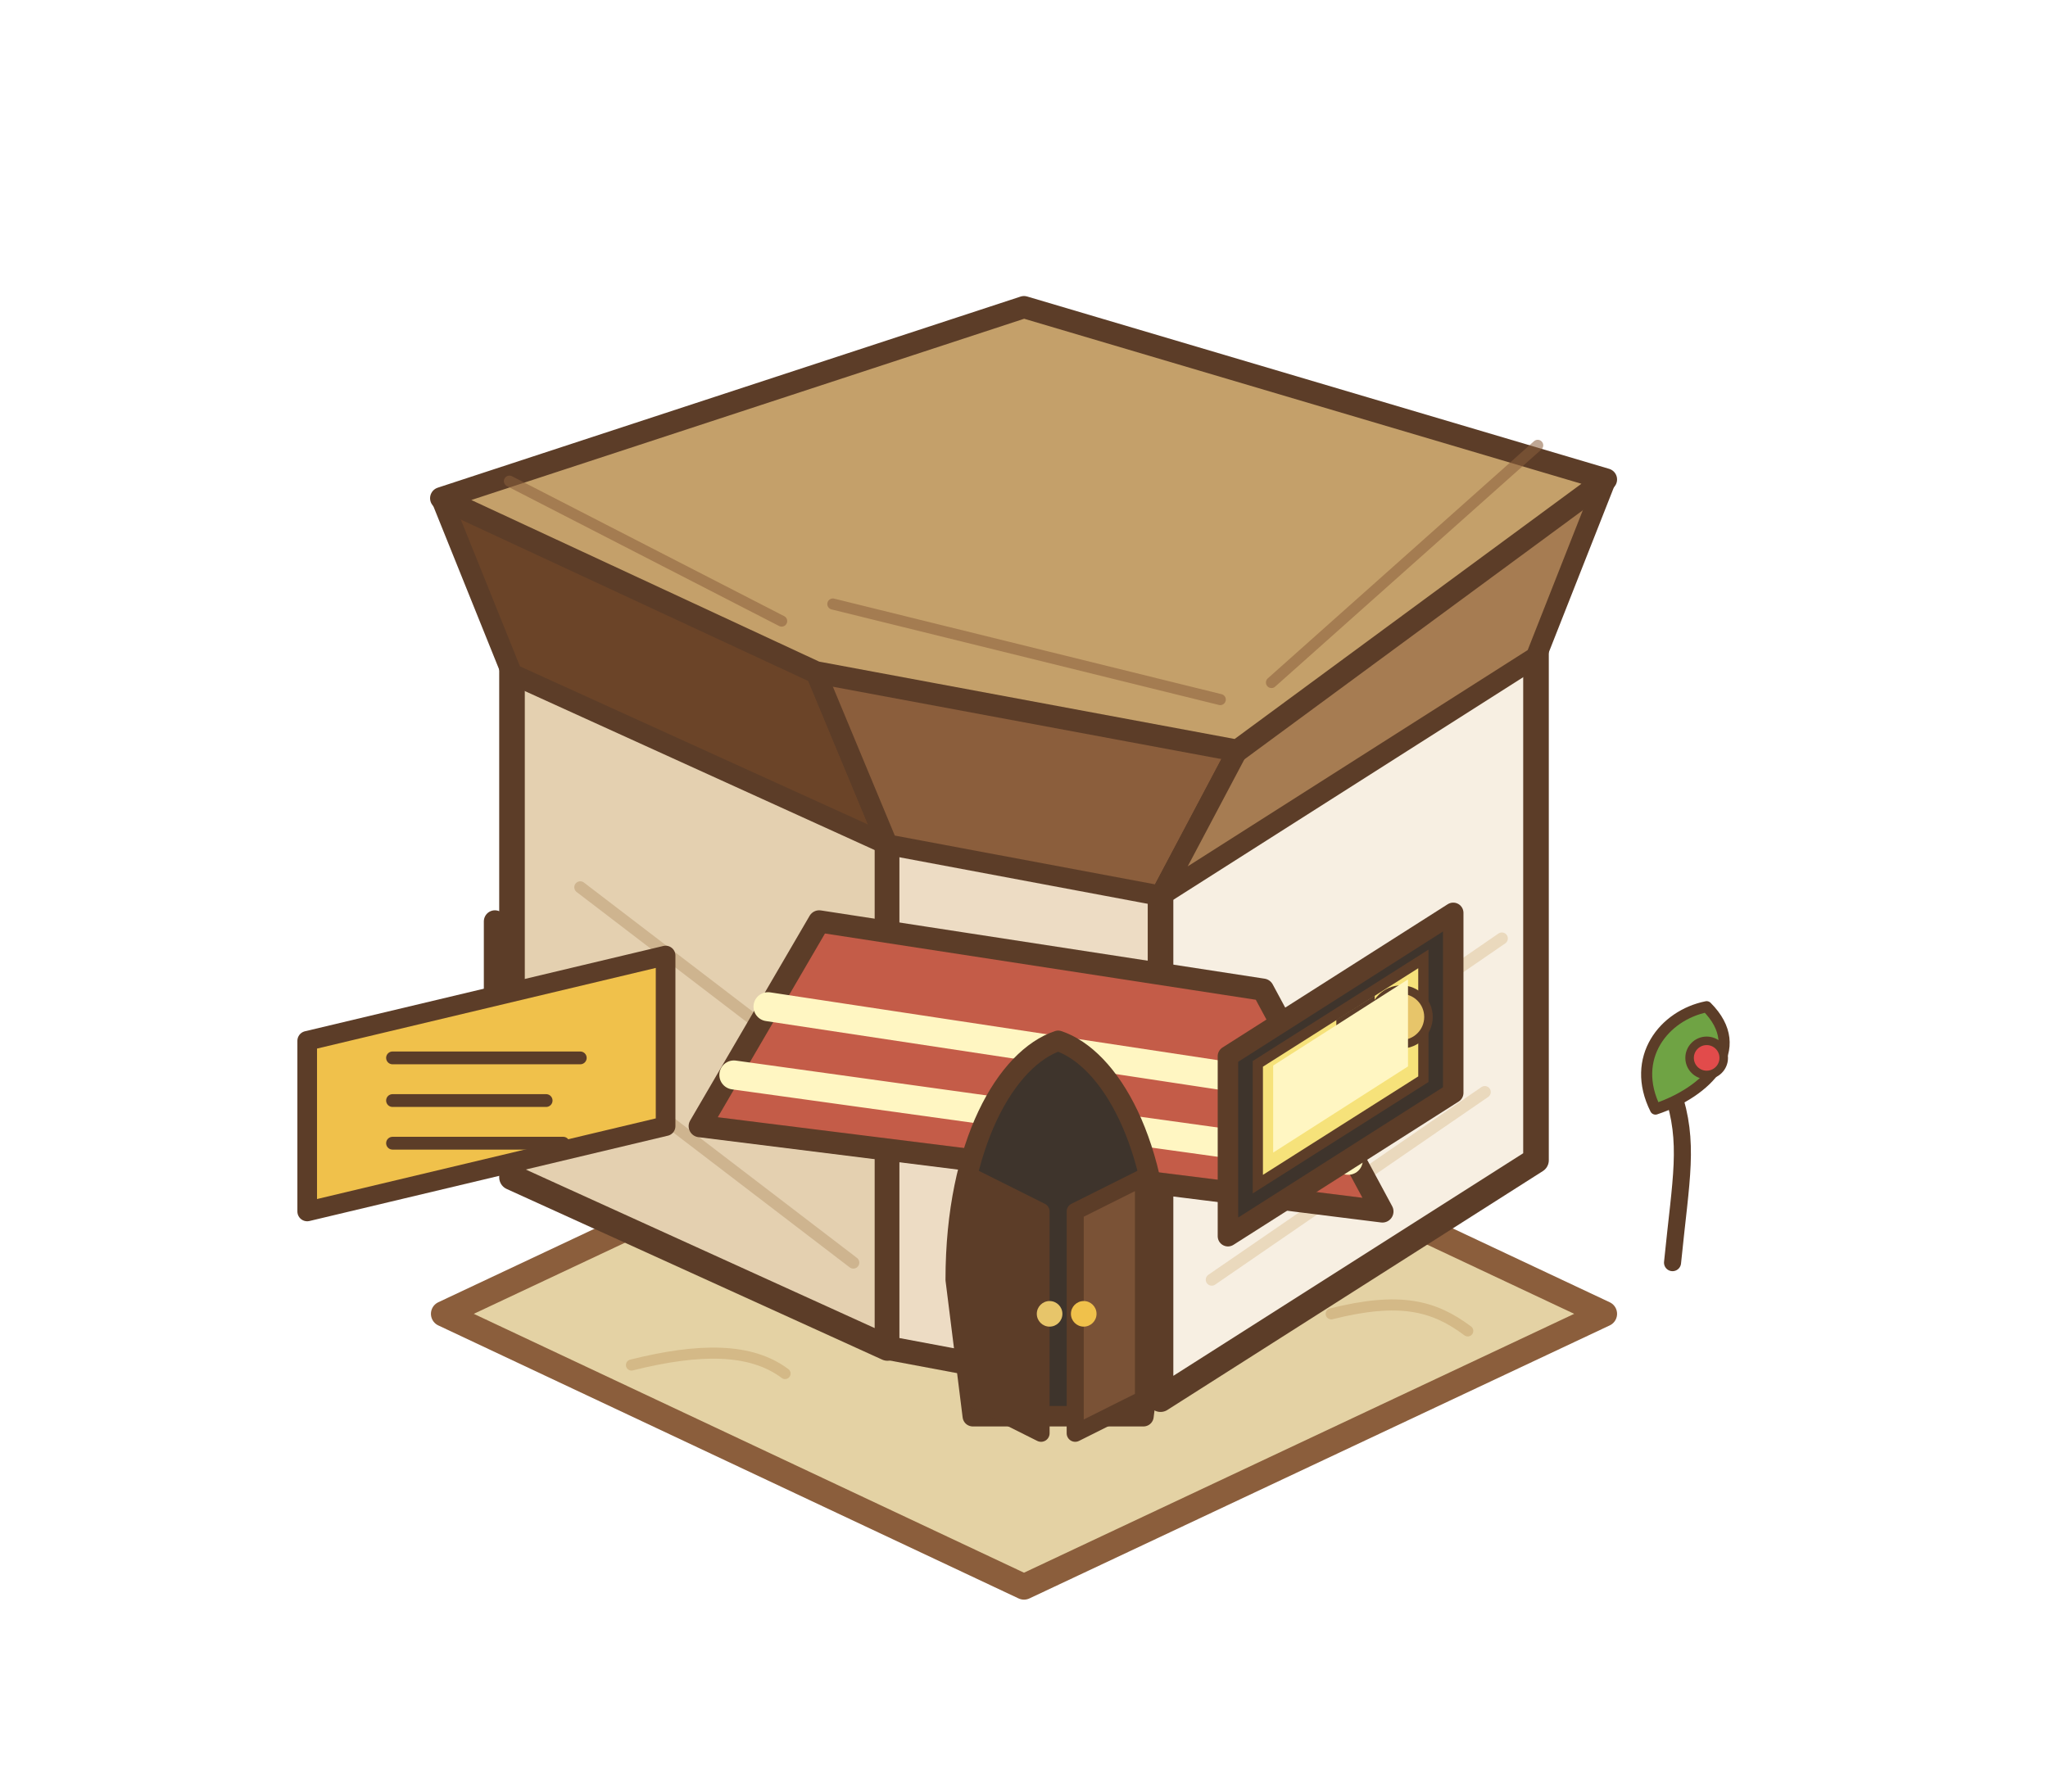
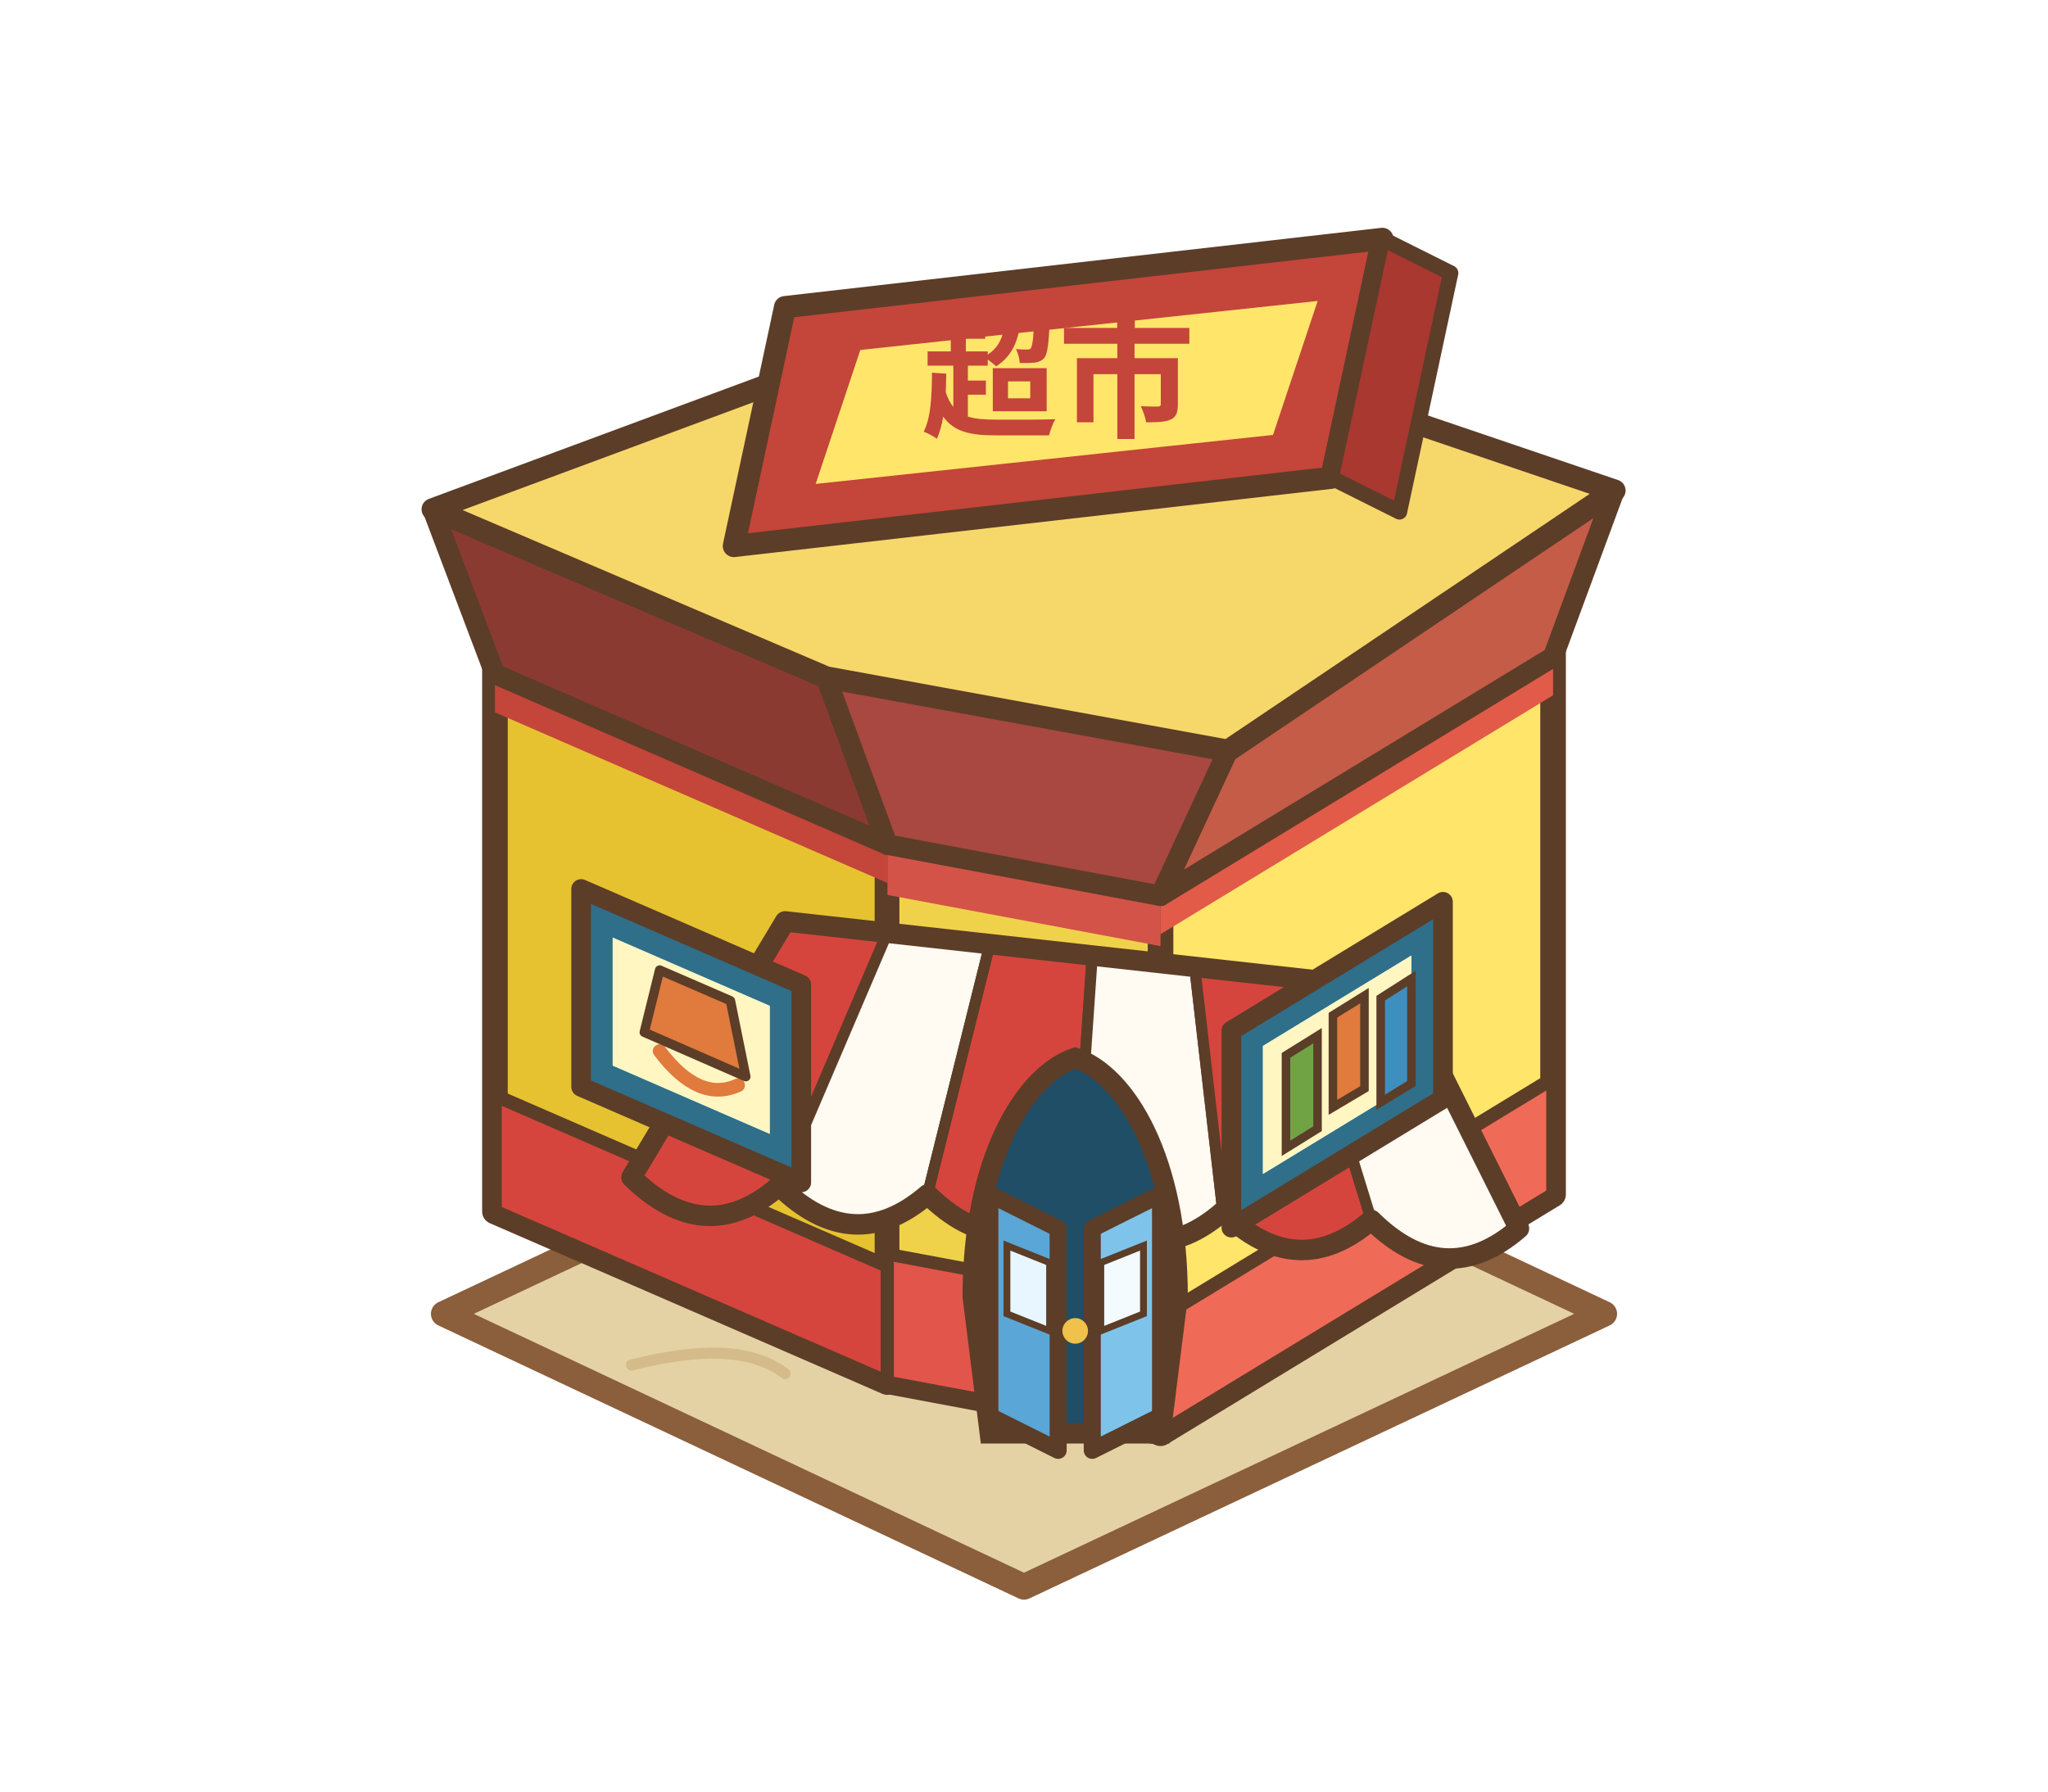
<svg xmlns="http://www.w3.org/2000/svg" viewBox="0 0 240 210" fill="none">
  <style>
    svg, svg * { pointer-events: none; }
-     .sign { transform-box: view-box; transform-origin: 58px 108px; animation: rock 4s ease-in-out infinite; }
+     .sign { transform-box: view-box; transform-origin: 120px 70px; animation: rock 4.2s ease-in-out infinite; }
    .glow { animation: breathe 2.8s ease-in-out infinite; }
    @keyframes rock {
-       0%, 100% { transform: rotate(-3.5deg); }
-       50% { transform: rotate(4deg); }
+       0%, 100% { transform: rotate(-2.5deg); }
+       50% { transform: rotate(2.5deg); }
    }
    @keyframes breathe {
-       0%, 100% { opacity: .35; }
+       0%, 100% { opacity: .4; }
      50% { opacity: 1; }
    }
  </style>
  <polygon points="120,186 188,154 120,122 52,154" fill="#e4d2a4" stroke="#8b5e3c" stroke-width="3" stroke-linejoin="round" />
-   <path d="M74 160c8-2 14-2 18 1M156 154c8-2 12-1 16 2" stroke="#c4a06a" stroke-width="1.3" stroke-linecap="round" opacity=".5" />
-   <g>
-     <path d="M196 148c1-10 2-14 0-20" stroke="#5c3d28" stroke-width="2" stroke-linecap="round" />
-     <path d="M194 130c6-2 11-7 6-12-5 1-9 6-6 12z" fill="#6fa344" stroke="#5c3d28" stroke-width="1.3" stroke-linejoin="round" />
-     <circle cx="200" cy="124" r="2" fill="#e24b4b" stroke="#5c3d28" stroke-width="1" />
-   </g>
-   <polygon points="104.0,158.0 60.0,138.0 60.0,74.0 104.0,94.0" fill="#e4d0b0" stroke="#5c3d28" stroke-width="3" stroke-linejoin="round" />
-   <polygon points="136.0,164.0 104.0,158.0 104.0,94.0 136.0,100.0" fill="#eddcc4" stroke="#5c3d28" stroke-width="2.8" stroke-linejoin="round" />
-   <polygon points="136.0,164.0 180.0,136.0 180.0,72.0 136.0,100.0" fill="#f7efe2" stroke="#5c3d28" stroke-width="3" stroke-linejoin="round" />
-   <path d="M66,122 L100,148 M68,104 L102,130" stroke="#c4a882" stroke-width="1.4" stroke-linecap="round" opacity=".7" />
-   <path d="M142,150 L174,128 M144,132 L176,110" stroke="#e7d3b4" stroke-width="1.4" stroke-linecap="round" opacity=".8" />
-   <polygon points="60.0,79.0 104.0,99.0 136.0,105.0 180.0,77.0 188.2,56.2 145.0,88.0 95.6,78.8 51.7,58.4" fill="#6b4428" />
-   <polygon points="60.0,79.0 104.0,99.0 95.6,78.8 51.7,58.4" fill="#6b4428" stroke="#5c3d28" stroke-width="2.4" stroke-linejoin="round" />
-   <polygon points="104.0,99.0 136.0,105.0 145.0,88.0 95.6,78.8" fill="#8b5e3c" stroke="#5c3d28" stroke-width="2.4" stroke-linejoin="round" />
-   <polygon points="136.0,105.0 180.0,77.0 188.2,56.2 145.0,88.0" fill="#a67c52" stroke="#5c3d28" stroke-width="2.4" stroke-linejoin="round" />
-   <polygon points="145.0,88.0 95.6,78.8 51.7,58.4 120.0,36.0 188.2,56.2" fill="#c4a06a" stroke="#5c3d28" stroke-width="2.6" stroke-linejoin="round" />
-   <path d="M59.7,56.4 L91.6,72.8 M97.6,70.8 L143.0,82.0 M149.0,80.0 L180.2,52.2" stroke="#8b5e3c" stroke-width="1.3" stroke-linecap="round" opacity=".55" />
-   <polygon points="96,108 148,116 162,142 82,132" fill="#c45c48" stroke="#5c3d28" stroke-width="2.6" stroke-linejoin="round" />
-   <path d="M90,118 L156,128 M86,126 L158,136" stroke="#fff6c2" stroke-width="3.4" stroke-linecap="round" />
-   <polygon points="143.9,144.9 170.3,128.1 170.3,107.0 143.9,123.8" fill="#3e342c" stroke="#5c3d28" stroke-width="2.4" stroke-linejoin="round" />
-   <polygon points="147.4,138.8 166.8,126.5 166.8,112.4 147.4,124.7" fill="#f6e27a" stroke="#5c3d28" stroke-width="1.2" />
-   <polygon points="150.1,133.3 154.5,130.5 154.5,122.8 150.1,125.6" fill="#c45c48" stroke="#5c3d28" stroke-width="1" />
-   <polygon points="157.1,127.5 160.6,125.3 160.6,117.6 157.1,119.8" fill="#6fa344" stroke="#5c3d28" stroke-width="1" />
-   <circle cx="164.2" cy="119.2" r="3.2" fill="#e7c56a" stroke="#5c3d28" stroke-width="1" />
-   <polygon class="glow" points="149.2,135.1 165.0,125.0 165.0,114.8 149.2,124.9" fill="#fff6c2" />
-   <path d="M112,150 C112,134 118,124 124,122 C130,124 136,134 136,150 L134,166 L114,166 Z" fill="#3e342c" stroke="#5c3d28" stroke-width="2.4" stroke-linejoin="round" />
-   <polygon points="122,168 114,164 114,138 122,142" fill="#5c3d28" stroke="#5c3d28" stroke-width="2" stroke-linejoin="round" />
-   <polygon points="126,168 134,164 134,138 126,142" fill="#7a5236" stroke="#5c3d28" stroke-width="2" stroke-linejoin="round" />
-   <circle cx="123" cy="154" r="1.5" fill="#e7c56a" />
-   <circle cx="127" cy="154" r="1.5" fill="#f0c14b" />
+   <path d="M74 160c8-2 14-2 18 1" stroke="#c4a06a" stroke-width="1.3" stroke-linecap="round" opacity=".45" />
+   <polygon points="104.0,162.0 58.0,142.0 58.0,74.0 104.0,94.0" fill="#e6c230" stroke="#5c3d28" stroke-width="3" stroke-linejoin="round" />
+   <polygon points="136.0,168.0 104.0,162.0 104.0,94.0 136.0,100.0" fill="#f0d24a" stroke="#5c3d28" stroke-width="2.8" stroke-linejoin="round" />
+   <polygon points="136.0,168.0 182.0,140.0 182.0,72.0 136.0,100.0" fill="#ffe56a" stroke="#5c3d28" stroke-width="3" stroke-linejoin="round" />
+   <polygon points="104.0,162.0 58.0,142.0 58.0,128.4 104.0,148.4" fill="#d6453d" stroke="#5c3d28" stroke-width="1.6" stroke-linejoin="round" />
+   <polygon points="136.0,168.0 104.0,162.0 104.0,147.0 136.0,153.0" fill="#e2554a" stroke="#5c3d28" stroke-width="1.5" stroke-linejoin="round" />
+   <polygon points="136.0,168.0 182.0,140.0 182.0,126.4 136.0,154.4" fill="#f06a58" stroke="#5c3d28" stroke-width="1.6" stroke-linejoin="round" />
+   <polygon points="104.0,103.5 58.0,83.5 58.0,74.0 104.0,94.0" fill="#c4453a" />
+   <polygon points="136.0,110.9 104.0,104.9 104.0,94.0 136.0,100.0" fill="#d45348" />
+   <polygon points="136.0,109.5 182.0,81.5 182.0,72.0 136.0,100.0" fill="#e25a48" />
+   <polygon points="58.0,79.0 104.0,99.0 136.0,105.0 182.0,77.0 189.2,57.5 143.9,88.0 96.8,79.4 50.7,59.7" fill="#6b4428" />
+   <polygon points="58.0,79.0 104.0,99.0 96.8,79.4 50.7,59.7" fill="#8b3a32" stroke="#5c3d28" stroke-width="2.4" stroke-linejoin="round" />
+   <polygon points="104.0,99.0 136.0,105.0 143.9,88.0 96.8,79.4" fill="#a84840" stroke="#5c3d28" stroke-width="2.4" stroke-linejoin="round" />
+   <polygon points="136.0,105.0 182.0,77.0 189.2,57.5 143.9,88.0" fill="#c45c48" stroke="#5c3d28" stroke-width="2.4" stroke-linejoin="round" />
+   <polygon points="143.9,88.0 96.8,79.4 50.7,59.7 120.0,34.0 189.2,57.5" fill="#f6d76a" stroke="#5c3d28" stroke-width="2.6" stroke-linejoin="round" />
+   <path d="M92.0,108.0 L104.0,109.3 L91.3,139.0 Q82.7,146.5 74.0,138.0 Z" fill="#d6453d" stroke="#5c3d28" stroke-width="1.3" stroke-linejoin="round" />
+   <path d="M104.0,109.3 L116.0,110.7 L108.7,140.0 Q100.0,147.5 91.3,139.0 Z" fill="#fffaf2" stroke="#5c3d28" stroke-width="1.3" stroke-linejoin="round" />
+   <path d="M116.0,110.7 L128.0,112.0 L126.0,141.0 Q117.3,148.5 108.7,140.0 Z" fill="#d6453d" stroke="#5c3d28" stroke-width="1.3" stroke-linejoin="round" />
+   <path d="M128.0,112.0 L140.0,113.3 L143.3,142.0 Q134.7,149.5 126.0,141.0 Z" fill="#fffaf2" stroke="#5c3d28" stroke-width="1.3" stroke-linejoin="round" />
+   <path d="M140.0,113.3 L152.0,114.7 L160.7,143.0 Q152.0,150.5 143.3,142.0 Z" fill="#d6453d" stroke="#5c3d28" stroke-width="1.3" stroke-linejoin="round" />
+   <path d="M152.0,114.7 L164.0,116.0 L178.0,144.0 Q169.3,151.5 160.7,143.0 Z" fill="#fffaf2" stroke="#5c3d28" stroke-width="1.3" stroke-linejoin="round" />
+   <path d="M92.0,108.0 L164.0,116.0 L178.0,144.0 Q169.3,151.5 160.7,143.0 Q152.0,150.5 143.3,142.0 Q134.7,149.5 126.0,141.0 Q117.3,148.5 108.7,140.0 Q100.0,147.5 91.3,139.0 Q82.7,146.5 74.0,138.0 Z" fill="none" stroke="#5c3d28" stroke-width="2.4" stroke-linejoin="round" />
+   <polygon points="93.9,138.6 68.1,127.4 68.1,104.2 93.9,115.4" fill="#2f6f8a" stroke="#5c3d28" stroke-width="2.3" stroke-linejoin="round" />
+   <polygon points="90.2,132.9 71.8,124.9 71.8,109.9 90.2,117.9" fill="#d7eef6" />
+   <path class="glow" d="M90.2,132.9 L71.8,124.9 L71.8,109.9 L90.2,117.9 Z" fill="#fff6c2" />
+   <path d="M86.5,127.2 Q81.9,129.3 77.3,123.2" fill="none" stroke="#e07a3d" stroke-width="1.6" stroke-linecap="round" />
+   <polygon points="87.4,126.2 75.5,121.0 77.3,113.7 85.6,117.3" fill="#e07a3d" stroke="#5c3d28" stroke-width="1.1" stroke-linejoin="round" />
+   <polygon points="144.3,143.9 169.1,128.8 169.1,105.7 144.3,120.8" fill="#2f6f8a" stroke="#5c3d28" stroke-width="2.3" stroke-linejoin="round" />
+   <polygon points="148.0,137.6 165.4,127.0 165.4,112.0 148.0,122.6" fill="#d7eef6" />
+   <path class="glow" d="M148.0,137.6 L165.4,127.0 L165.4,112.0 L148.0,122.6 Z" fill="#fff6c2" />
+   <polygon points="150.7,134.6 154.4,132.3 154.4,121.4 150.7,123.7" fill="#6fa344" stroke="#5c3d28" stroke-width="1" />
+   <polygon points="156.2,129.8 159.9,127.6 159.9,116.7 156.2,119.0" fill="#e07a3d" stroke="#5c3d28" stroke-width="1" />
+   <polygon points="161.8,129.2 165.4,127.0 165.4,114.7 161.8,117.0" fill="#3d8fbf" stroke="#5c3d28" stroke-width="1" />
+   <path d="M114,152 C114,136 120,126 126,124 C132,126 138,136 138,152 L136,168 L116,168 Z" fill="#1f4e66" stroke="#5c3d28" stroke-width="2.4" />
+   <polygon points="124,170 116,166 116,140 124,144" fill="#5aa6d6" stroke="#5c3d28" stroke-width="2" stroke-linejoin="round" />
+   <polygon points="128,170 136,166 136,140 128,144" fill="#7ec4ea" stroke="#5c3d28" stroke-width="2" stroke-linejoin="round" />
+   <polygon points="123,156 118,154 118,146 123,148" fill="#e7f6ff" stroke="#5c3d28" stroke-width="0.8" />
+   <polygon points="129,156 134,154 134,146 129,148" fill="#f4fbff" stroke="#5c3d28" stroke-width="0.8" />
+   <circle cx="126" cy="156" r="1.5" fill="#f0c14b" />
  <g class="sign">
-     <path d="M58,108 v18" stroke="#5c3d28" stroke-width="2.6" stroke-linecap="round" />
-     <polygon points="36,122 78,112 78,132 36,142" fill="#f0c14b" stroke="#5c3d28" stroke-width="2.3" stroke-linejoin="round" />
-     <path d="M46,124 h22 M46,129 h18 M46,134 h20" stroke="#5c3d28" stroke-width="1.5" stroke-linecap="round" />
+     <polygon points="86,64 156,56 162,28 92,36" fill="#c4453a" stroke="#5c3d28" stroke-width="2.6" stroke-linejoin="round" />
+     <polygon points="156,56 164,60 170,32 162,28" fill="#a83830" stroke="#5c3d28" stroke-width="1.8" stroke-linejoin="round" />
+     <polygon points="94,58 150,52 156,34 100,40" fill="#ffe56a" stroke="#c4453a" stroke-width="2.2" stroke-linejoin="round" />
+     <text x="124" y="50" text-anchor="middle" font-family="WenQuanYi Micro Hei, sans-serif" font-size="16" font-weight="700" fill="#c4453a">超市</text>
  </g>
</svg>
